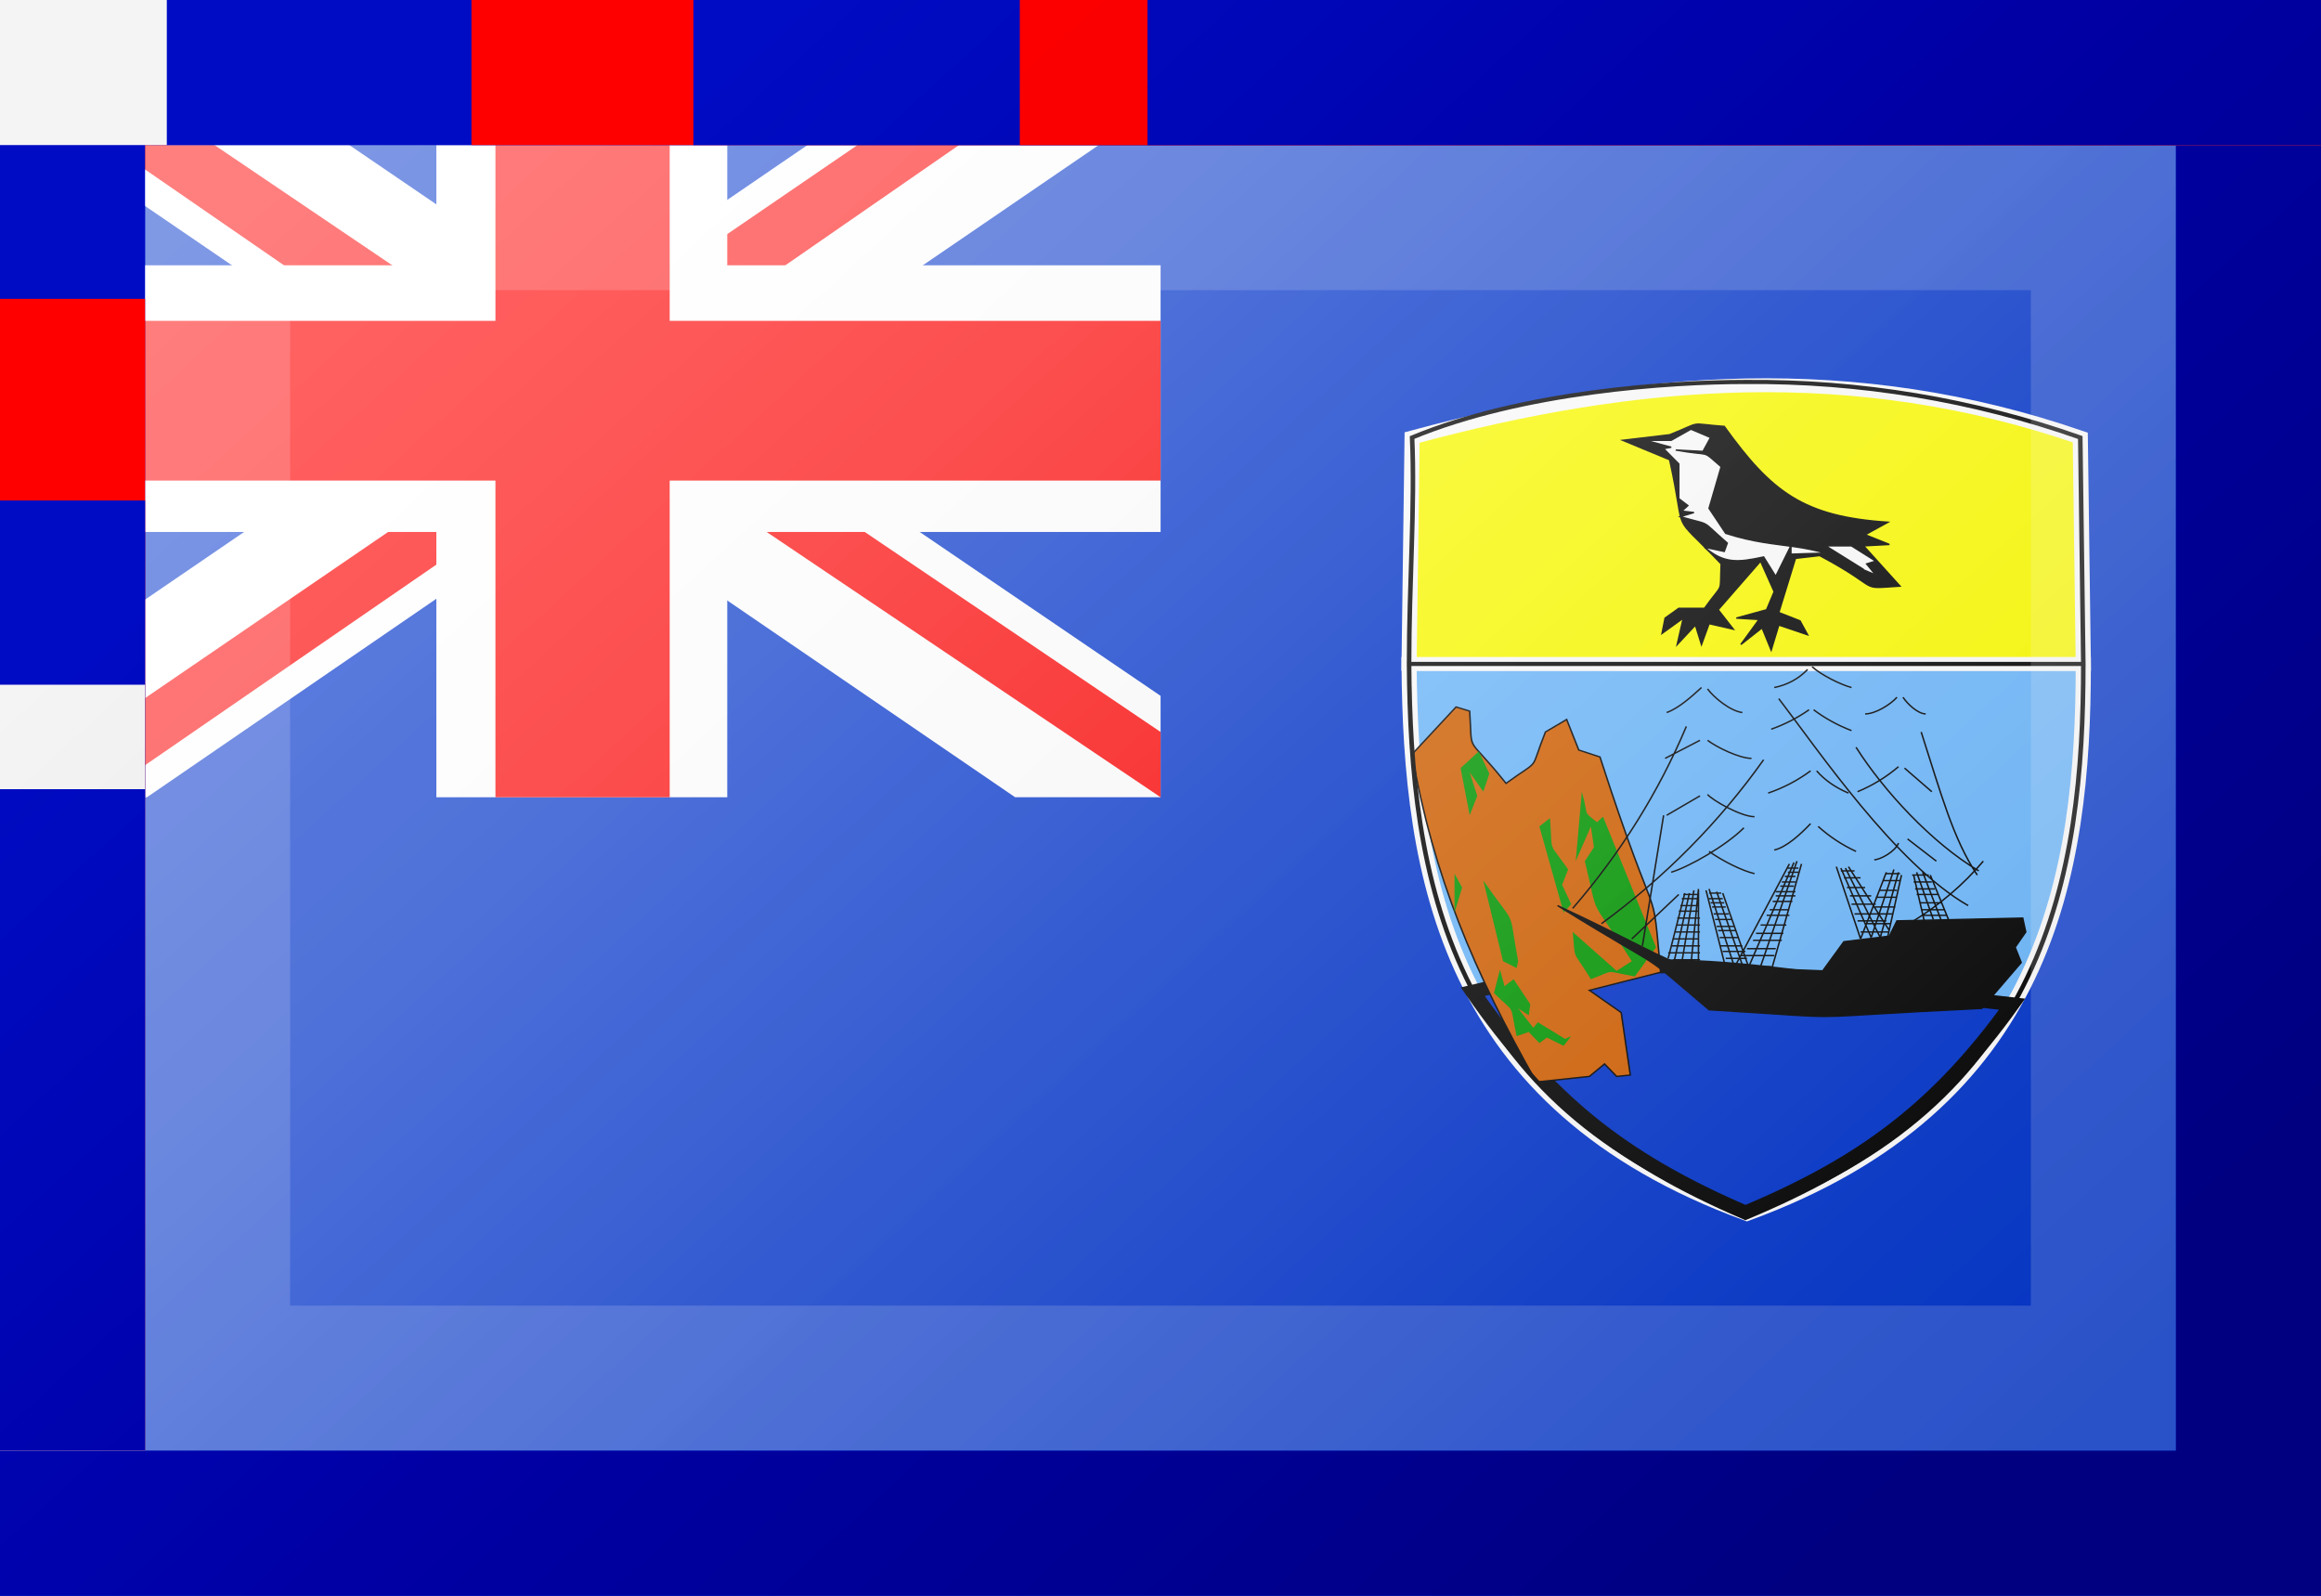
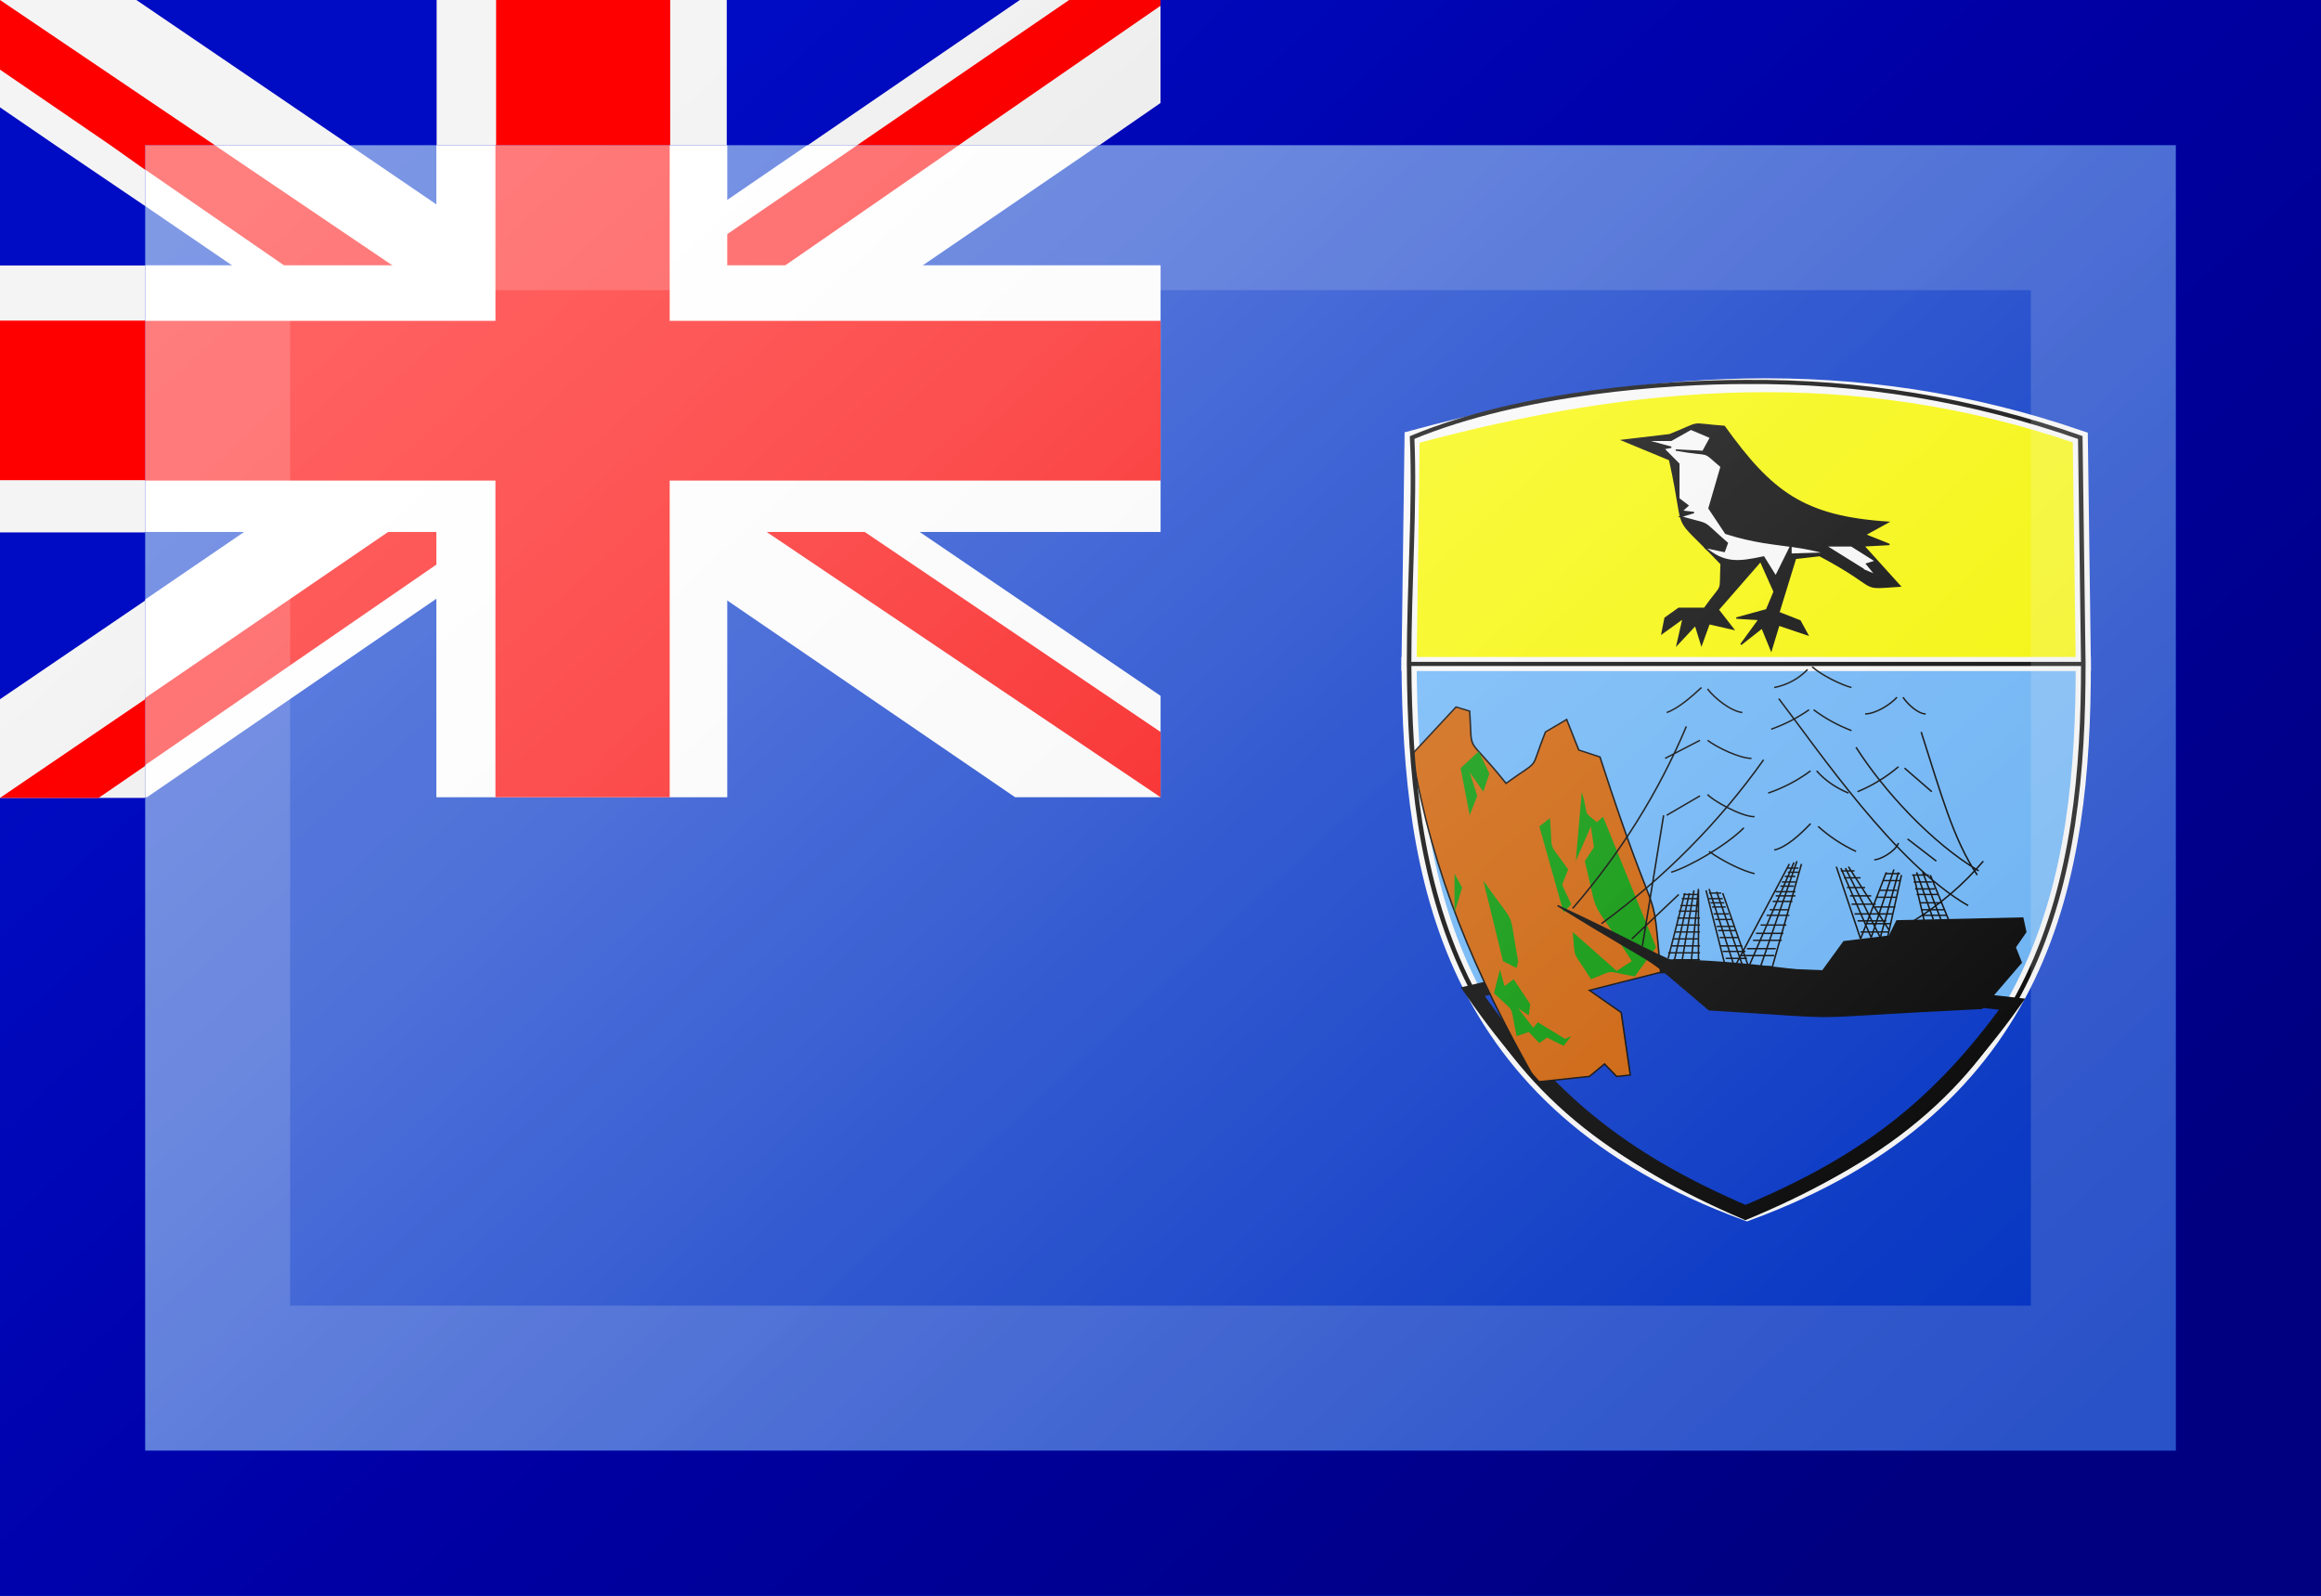
<svg xmlns="http://www.w3.org/2000/svg" xmlns:xlink="http://www.w3.org/1999/xlink" width="16" height="11" viewBox="0 0 16 11">
  <defs>
    <linearGradient id="fshta-gloss" gradientUnits="userSpaceOnUse" x1="1.352" y1="1.476" x2="11.384" y2="12.430">
      <stop offset="0.000" stop-color="#fff" stop-opacity="0.400" />
      <stop offset="0.308" stop-color="#fff" stop-opacity="0.314" />
      <stop offset="0.856" stop-color="#fff" stop-opacity="0.061" />
      <stop offset="1.000" stop-color="#fff" stop-opacity="0.021" />
    </linearGradient>
    <linearGradient id="fshta-shade" gradientUnits="userSpaceOnUse" x1="2.739" y1="2.991" x2="11.482" y2="12.537">
      <stop offset="0.000" stop-color="#000" stop-opacity="0.000" />
      <stop offset="1.000" stop-color="#000" stop-opacity="0.060" />
    </linearGradient>
-     <linearGradient id="fshta-edge" gradientUnits="userSpaceOnUse" x1="2.391" y1="2.611" x2="11.076" y2="12.094">
-       <stop offset="0" stop-color="#ff0000" />
-       <stop offset="0.463" stop-color="#f20000" />
-       <stop offset="1" stop-color="#dd0000" />
-     </linearGradient>
-     <linearGradient id="fshta-edge1" gradientUnits="userSpaceOnUse" x1="2.391" y1="2.611" x2="11.076" y2="12.094">
+     <linearGradient id="fshta-edge" x1="2.39" x2="11.08" y1="2.61" y2="12.09" gradientUnits="userSpaceOnUse">
      <stop offset="0" stop-color="#000cc4" />
-       <stop offset="0.463" stop-color="#0000a5" />
+       <stop offset=".46" stop-color="#0000a5" />
      <stop offset="1" stop-color="#000081" />
    </linearGradient>
-     <linearGradient id="fshta-edge2" gradientUnits="userSpaceOnUse" x1="2.391" y1="2.611" x2="11.076" y2="12.094">
+     <linearGradient id="fshta-edge1" x1="2.39" x2="11.08" y1="2.61" y2="12.09" gradientUnits="userSpaceOnUse">
      <stop offset="0" stop-color="#f4f4f4" />
-       <stop offset="0.463" stop-color="#e4e4e4" />
+       <stop offset=".46" stop-color="#e4e4e4" />
      <stop offset="1" stop-color="#d0d0d0" />
+     </linearGradient>
+     <linearGradient id="fshta-edge2" x1="2.39" x2="11.08" y1="2.61" y2="12.09" gradientUnits="userSpaceOnUse">
+       <stop offset="0" stop-color="red" />
+       <stop offset=".46" stop-color="#f20000" />
+       <stop offset="1" stop-color="#d00" />
    </linearGradient>
    <clipPath id="fshta-clip">
      <rect width="16" height="11" />
    </clipPath>
  </defs>
  <g clip-path="url(#fshta-clip)">
    <g id="fshta-art">
      <g transform="scale(1.04447 0.95743)">
        <path fill="#03c" d="M15.32 11.49V0H0v11.49z" />
        <path fill="#6db9ff" stroke="#fff" stroke-width=".1" d="M13.75 4.78c0 1.52-.24 3.17-2.22 3.96-1.98-.79-2.22-2.43-2.23-3.96z" />
        <path fill="#03c" stroke="#000" stroke-width=".1" d="M11.52 8.73C12.31 8.37 12.8 7.96 13.28 7.23C11.61 7.03 11.07 6.78 9.72 7.14C10.21 7.91 10.69 8.34 11.52 8.73z" />
        <path fill="#d46000" stroke="#000" stroke-width=".01" d="M10.14 7.79L10.49 7.75L10.59 7.66L10.67 7.75L10.76 7.74L10.7 7.29L10.49 7.13L10.96 7C10.9 6.27 10.96 6.8 10.56 5.45L10.42 5.4L10.34 5.18L10.2 5.27C10.09 5.57 10.18 5.45 9.94 5.64C9.67 5.27 9.72 5.45 9.7 5.12L9.61 5.09L9.32 5.43C9.46 6.31 9.73 7 10.14 7.79z" />
        <path fill="#ff0" stroke="#fff" stroke-width=".1" d="M13.75 4.78L13.73 3.15C12.24 2.59 10.81 2.71 9.32 3.15L9.3 4.78L13.75 4.78z" />
        <path fill="#090" d="M9.6 6.29L9.6 6.57L9.65 6.39L9.6 6.29M10.02 6.92C9.95 6.51 10.02 6.7 9.79 6.34L9.92 6.92L10.01 6.97L10.02 6.92zM10.33 7.48L10.15 7.36L10.12 7.4L10.02 7.26L10.09 7.31L10.1 7.23L9.99 7.05L9.93 7.1L9.9 6.98L9.86 7.15C10.01 7.31 9.96 7.21 10.01 7.46L10.09 7.43L10.16 7.51L10.21 7.47L10.32 7.53L10.37 7.46L10.33 7.48zM10.42 6.15L10.5 5.95L10.52 6.1L10.46 6.2C10.56 6.65 10.47 6.41 10.77 6.92L10.67 6.99L10.38 6.71C10.4 6.93 10.37 6.82 10.5 7.05C10.67 6.98 10.58 6.99 10.79 7.03L10.93 6.82L10.58 5.88L10.54 5.92C10.44 5.83 10.49 5.89 10.44 5.7L10.4 6.2L10.42 6.15M9.83 5.57L9.79 5.7L9.7 5.56L9.75 5.73L9.7 5.87L9.64 5.53L9.76 5.41L9.83 5.57zM10.16 5.95L10.32 6.57L10.37 6.51L10.31 6.37L10.35 6.26C10.21 6.04 10.25 6.16 10.23 5.89L10.16 5.95z" />
        <path stroke="#000" stroke-width=".01" d="M12.03 6.99C10.8 6.93 11.38 7.08 10.28 6.52C11.08 7.06 10.76 6.79 11.28 7.27C12.34 7.34 11.74 7.33 13.08 7.26L13.34 6.93L13.3 6.82L13.37 6.71L13.35 6.61L12.52 6.63L12.47 6.74L12.17 6.78L12.03 6.99z" />
        <path fill="none" stroke="#000" stroke-width=".01" d="M11.13 5.23a5 5 0 0 1-.75 1.31m.19.11a5 5 0 0 0 1.07-1.18m-.66.4-.14.94m.24-.37-.31.32m1.18-.83c-.07.08-.16.17-.24.19m.29-.17a1 1 0 0 0 .25.18m-.3-.58a1 1 0 0 1-.28.16m.32-.16q.08.1.21.16m-.51-.46a1 1 0 0 0 .25-.14m.03 0a1 1 0 0 0 .25.15m-.51-.31a.4.4 0 0 0 .22-.13m.03-.02c.06.06.19.13.26.15m.3.07c-.04.05-.14.12-.21.12m.25-.12c.03.05.1.12.15.12m-.45.56a1 1 0 0 0 .27-.18m.04.01.18.17m-.38.49c.04 0 .14-.06.16-.12m.06-.03.19.16m-1.75.08c.12-.04.36-.19.48-.32m-.23.17c.09.07.22.14.3.16M11 5.87l.22-.14m.05-.01c.03.04.22.16.31.16m-.36-.55-.23.13m.28-.13c.06.05.21.13.29.13m-.33-.51c-.06.06-.15.15-.23.18m.27-.17c.04.06.15.16.23.17m.75.25c.18.31.5.69.81.89m-1.32-1.24c.26.37.77 1.19 1.25 1.49m.1-.32a2 2 0 0 1-.46.43m.42-.33c-.16-.26-.24-.59-.37-1.03m-1.31 1.16.18.56m-.22-.57.18.56m-.23-.58.17.57m-.19-.56.13.56m0-.01h.16m-.02-.06h-.14m.13-.05h-.15m.13-.04h-.15m.12-.06h-.12m-.01-.05h.12m-.13-.03h.12m-.13-.05h.11m-.12-.04h.1m-.11-.05h.09m-.1-.03h.09m-.1-.03h.09m-.09-.04h.08m-.24 0-.11.47m.14-.47-.1.49m.13-.51-.08.52m.11-.53-.05.55m.06-.04h-.18m.18-.05h-.21m.21-.05h-.19m.18-.05h-.17m.18-.05h-.17m.17-.05h-.15m.15-.05h-.15m.14-.05h-.13m.13-.04h-.12m.12-.05h-.11m.11-.03h-.1m.1.52v-.55m.6-.19-.37.76m.4-.77-.31.78m.33-.79-.25.79m.28-.77-.2.77m0-.03h-.23m.25-.08h-.22m.23-.05h-.19m.23-.06h-.19m.2-.05h-.18m.2-.06h-.17m.19-.07h-.15m.15-.04h-.13m.15-.06h-.13m.15-.04h-.13m.13-.03h-.13m.12-.04h-.09m.1-.03h-.09m.09-.04h-.07m.09-.03h-.07m.07-.03h-.07m.32-.01.16.52m-.13-.51.2.5m-.17-.5.23.5m.06-.05-.27-.46m.27.47h-.19m.17-.08h-.19m.16-.05h-.18m.14-.07h-.16m.13-.06h-.14m.1-.06h-.12m.09-.07h-.11m.07-.05h-.09m.3.01-.17.48m.22-.5-.15.49m.06 0 .12-.47m.02.02-.09.44m-.16-.03h.16m-.14-.06h.16m-.14-.07h.15m-.12-.05h.14m-.13-.07h.14m-.12-.05h.12m-.09-.07h.11m-.09-.05h.09m.09.01.07.33m-.05-.35.11.34m-.07-.34.12.34m-.07-.32.12.32m-.01-.03h-.16m.14-.04h-.15m.14-.05h-.15m.12-.06h-.14m.12-.04h-.13m.11-.05h-.12m.1-.05h-.11" />
        <path stroke="#000" stroke-width=".01" d="M11.02 3.13L10.71 3.17L11.02 3.31C11.14 3.9 11.01 3.66 11.36 4.06C11.35 4.29 11.38 4.18 11.25 4.38L11.08 4.38L10.99 4.45L10.97 4.56L11.11 4.45L11.07 4.64L11.19 4.5L11.23 4.64L11.28 4.49L11.44 4.53L11.34 4.39L11.62 4.04L11.71 4.26L11.66 4.39L11.46 4.45L11.61 4.46L11.49 4.64L11.63 4.52L11.69 4.68L11.74 4.5L11.93 4.57L11.88 4.47L11.74 4.41L11.85 4.02L12.01 4C12.44 4.25 12.25 4.24 12.54 4.22L12.3 3.93L12.47 3.92L12.31 3.85L12.46 3.76C11.9 3.72 11.69 3.54 11.38 3.07C11.13 3.05 11.25 3.03 11.02 3.13z" />
        <path fill="#fff" stroke="#000" stroke-width=".01" d="M11.03 3.17L10.86 3.17L11.03 3.22L10.98 3.23L11.08 3.34L11.08 3.59L11.14 3.64L11.1 3.68L11.18 3.69L11.09 3.72C11.31 3.79 11.21 3.73 11.4 3.91L11.38 3.97L11.25 3.94C11.38 4.06 11.47 4.05 11.64 4.01L11.72 4.15L11.82 3.93L11.82 3.99C12.17 3.98 11.98 3.96 12.38 4.14L12.32 4.06L12.38 4.04L12.22 3.93L12.05 3.93L12.3 4.1C11.93 3.88 11.76 3.97 11.39 3.84L11.28 3.66L11.36 3.36C11.22 3.23 11.31 3.29 11.06 3.24L11.24 3.25L11.29 3.15L11.16 3.09L11.03 3.17z" />
        <path fill="none" stroke="#000" stroke-width=".03" d="M13.75 4.78c0 1.52-.24 3.17-2.22 3.96-1.98-.79-2.22-2.43-2.23-3.96zm0 0-.02-1.63a6 6 0 0 0-2.21-.4c-.5 0-1.47.07-2.2.4.02.49-.02 1.05-.02 1.63z" />
        <path fill="#fff" d="m.9 0 2.92 2.17L6.73 0h.93v.74L4.79 2.88l2.87 2.13v.73H6.7L3.83 3.6.97 5.74H0v-.71L2.86 2.9 0 .77V0Z" />
        <path fill="red" d="m5.07 3.36 2.59 1.91v.47L4.42 3.36Zm-2.2.24.07.42L.65 5.74H0ZM7.66 0v.04L4.68 2.29l.02-.53L7.06 0ZM0 0l2.86 2.11h-.72L0 .5Z" />
        <path fill="#fff" d="M2.88 0v5.74H4.8V0ZM0 1.91v1.92h7.66V1.91Z" />
        <path fill="red" d="M0 2.31v1.15h7.66V2.31zM3.27 0v5.74h1.15V0Z" />
      </g>
    </g>
    <use xlink:href="#fshta-art" />
    <use xlink:href="#fshta-art" />
    <rect x="1" y="1" width="14" height="9" fill="url(#fshta-gloss)" />
    <path d="M1 1h14v9H1zM2 2v7h12V2z" fill="#fff" fill-opacity="0.164" fill-rule="evenodd" />
    <rect x="1" y="1" width="14" height="9" fill="url(#fshta-shade)" />
-     <path fill="url(#fshta-edge1)" d="M0 0h16v11H0zM1 1v9h14V1z" />
-     <path fill="url(#fshta-edge2)" d="M0 0H16V1H0z" />
-     <path fill="url(#fshta-edge1)" d="M1.15 0H16V1H1.15z" />
-     <path fill="url(#fshta-edge)" d="M0 2.06V10H1V2.06z" />
-     <path fill="url(#fshta-edge)" d="M3.25 0H16V1H3.25z" />
-     <path fill="url(#fshta-edge1)" d="M0 3.45V10H1V3.45z" />
-     <path fill="url(#fshta-edge1)" d="M4.78 0H16V1H4.78z" />
-     <path fill="url(#fshta-edge2)" d="M0 4.72V10H1V4.72z" />
-     <path fill="url(#fshta-edge)" d="M7.03 0H16V1H7.03z" />
-     <path fill="url(#fshta-edge1)" d="M0 5.44V10H1V5.44z" />
-     <path fill="url(#fshta-edge1)" d="M7.91 0H16V1H7.91z" />
+     <path fill="url(#fshta-edge)" d="M16 1V0H0v1zm0 10v-1H0v1zM0 1v9h1V1zm16 9V1h-1v9z" />
+     <path fill="url(#fshta-edge1)" d="m.94 0 1.47 1h3.16l1.46-1H8v.71L7.58 1H.38L0 .74V0zM1 1v4.5H0v-.68l1-.68V1.42L.38 1z" />
+     <path fill="url(#fshta-edge2)" d="m1 5.28-.32.22H0l1-.68zM8 0v.04L6.61 1h-.7l1.46-1zM0 0l1.48 1H.76L0 .48zm1 1v.17L.76 1z" />
+     <path fill="url(#fshta-edge1)" d="M3.01 0v1h2V0zM0 1.83v1.84h1V1.83z" />
+     <path fill="url(#fshta-edge2)" d="M0 2.21v1.1h1v-1.1zM3.42 0v1h1.2V0z" />
  </g>
</svg>
